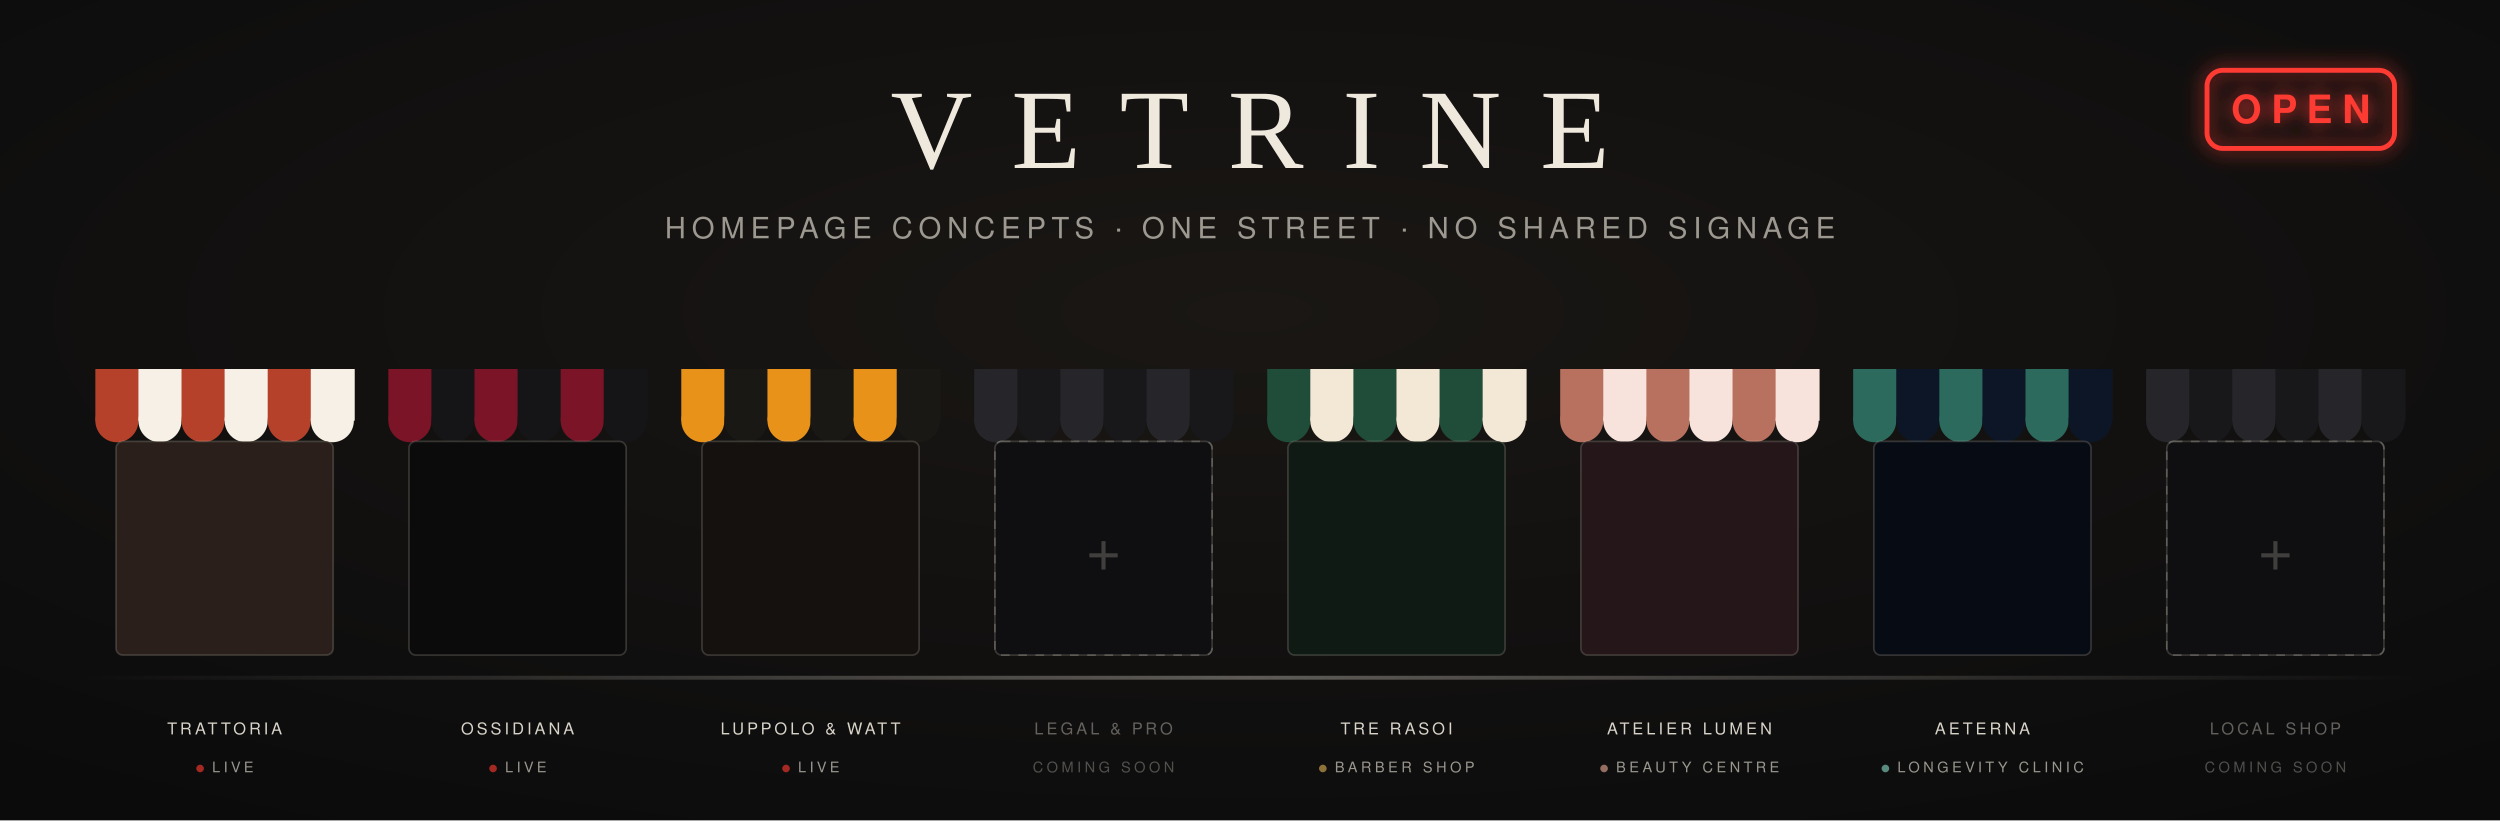
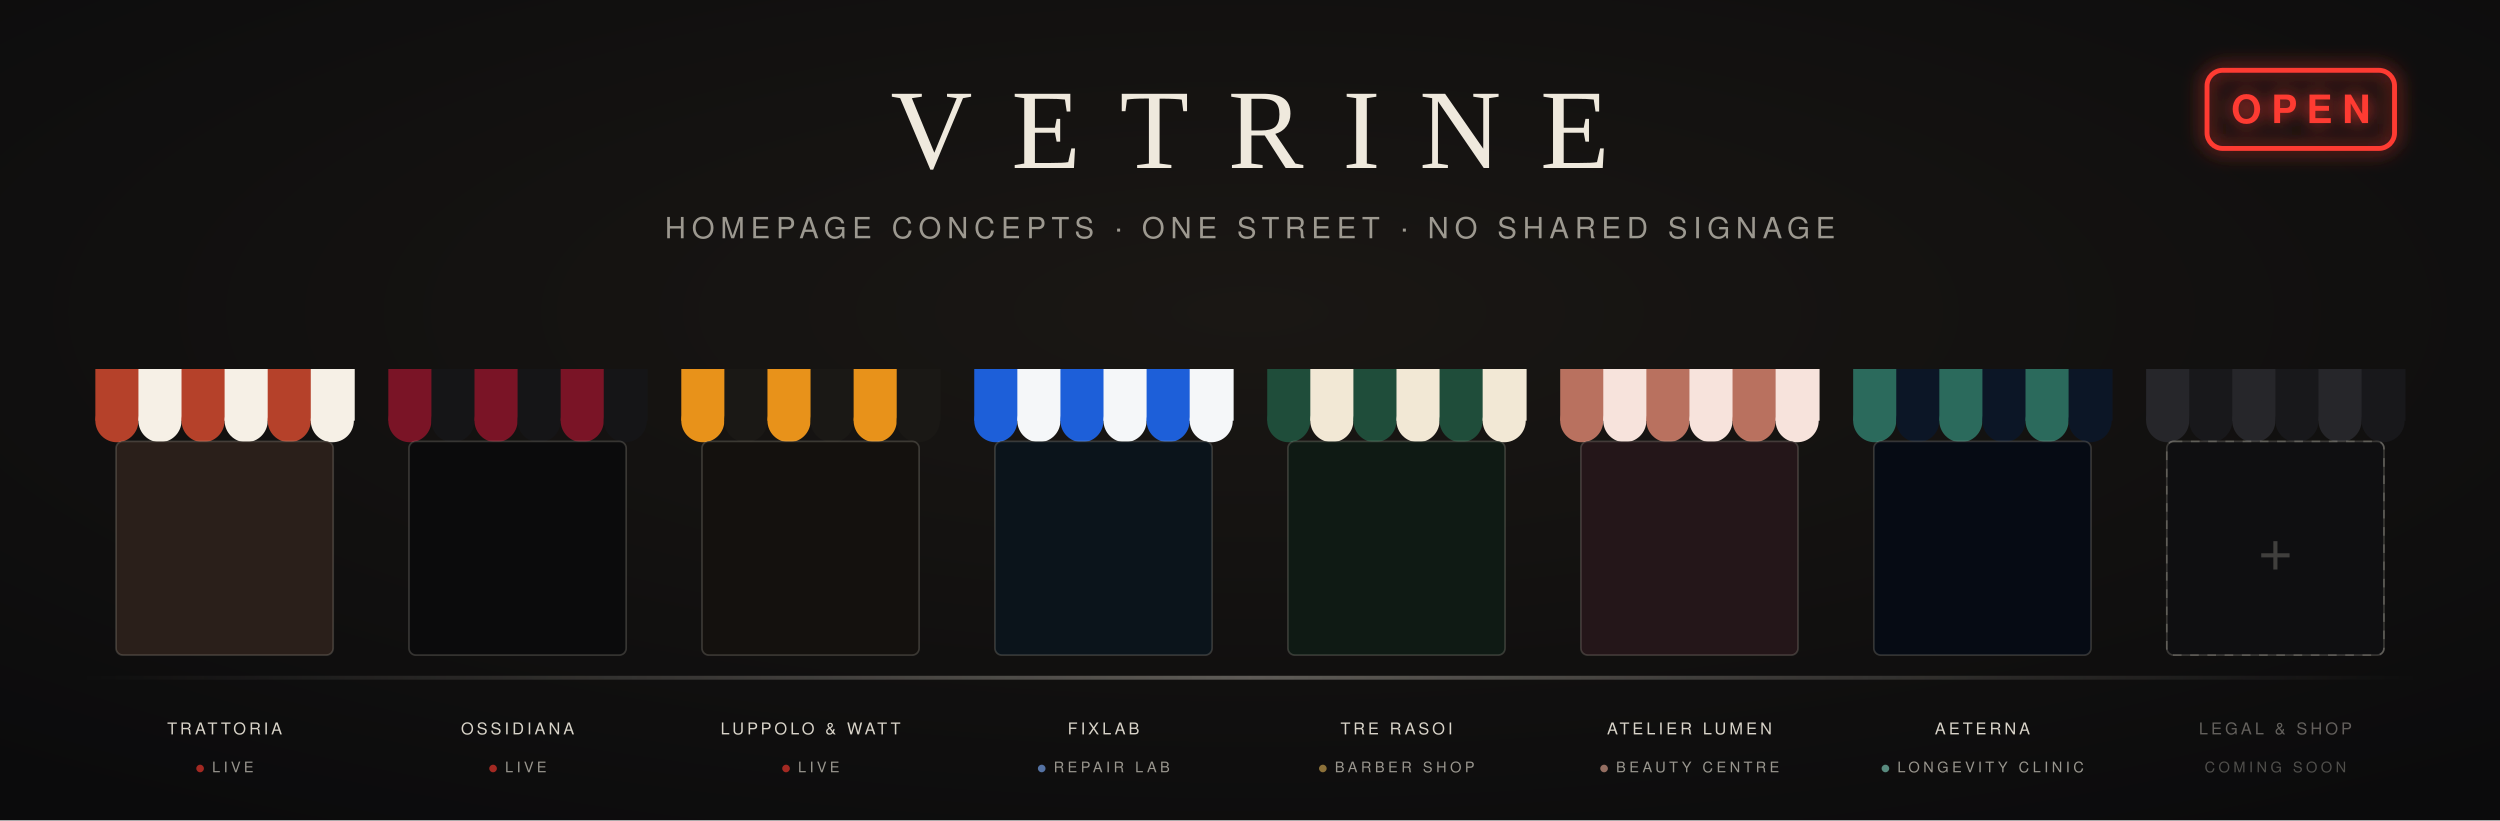
- <svg xmlns="http://www.w3.org/2000/svg" viewBox="0 0 1280 420" width="1280" height="420" role="img" aria-label="A street of shop fronts: Trattoria, Ossidiana, Luppolo &amp; Watt, Bottega Tre Rasoi, Atelier Lumen and Aeterna are lit and open, two more windows are dark and coming soon.">
+ <svg xmlns="http://www.w3.org/2000/svg" viewBox="0 0 1280 420" width="1280" height="420" role="img" aria-label="A street of shop fronts: Trattoria, Ossidiana, Luppolo &amp; Watt, Bottega Tre Rasoi, Atelier Lumen, Aeterna and FIXLAB are lit and open, one more window is dark and coming soon.">
  <style>
  .serif{font-family:Georgia,'Times New Roman',serif}
  .sans{font-family:'Helvetica Neue',Helvetica,Arial,sans-serif}
  @keyframes on{from{opacity:0}to{opacity:1}}
  @keyframes pulse{0%,100%{opacity:.82}50%{opacity:1}}
  @keyframes sweep{from{transform:translateX(-46px)}to{transform:translateX(46px)}}
  @keyframes flick{0%,90%,100%{opacity:1}92%{opacity:.25}94%{opacity:1}96%{opacity:.4}97%{opacity:1}}
  @keyframes rise{from{opacity:0;transform:translateY(8px)}to{opacity:1;transform:none}}
  .lit{opacity:0;animation:on 1.4s ease-out forwards, pulse 5s 2s ease-in-out infinite}
  .beam{animation:sweep 6.5s ease-in-out infinite alternate}
  .neon{animation:flick 7s infinite}
  .title{animation:rise 1.2s .1s both}
  .sub{animation:rise 1.2s .5s both}
  @media (prefers-reduced-motion: reduce){*{animation:none!important}.lit{opacity:1}}
</style>
  <defs>
    <radialGradient id="vig" cx="50%" cy="38%" r="75%">
      <stop offset="0" stop-color="#1a1714" />
      <stop offset="1" stop-color="#0b0b0c" />
    </radialGradient>
    <linearGradient id="ground" x1="0" x2="1">
      <stop offset="0" stop-color="#efe9dd" stop-opacity="0" />
      <stop offset=".5" stop-color="#efe9dd" stop-opacity=".35" />
      <stop offset="1" stop-color="#efe9dd" stop-opacity="0" />
    </linearGradient>
    <linearGradient id="warm" x1="0" y1="0" x2="0" y2="1">
      <stop offset="0" stop-color="#f7dcae" />
      <stop offset="1" stop-color="#e2a05f" />
    </linearGradient>
    <radialGradient id="beam" cx="50%" cy="50%" r="50%">
      <stop offset="0" stop-color="#efe9dd" stop-opacity=".9" />
      <stop offset=".45" stop-color="#d2566b" stop-opacity=".35" />
      <stop offset="1" stop-color="#7a1426" stop-opacity="0" />
    </radialGradient>
    <filter id="neon" x="-40%" y="-80%" width="180%" height="260%">
      <feGaussianBlur stdDeviation="5" result="b" />
      <feMerge>
        <feMergeNode in="b" />
        <feMergeNode in="SourceGraphic" />
      </feMerge>
    </filter>
    <filter id="soft" x="-30%" y="-30%" width="160%" height="160%">
      <feGaussianBlur stdDeviation="14" />
    </filter>
    <linearGradient id="rose" x1="0" y1="0" x2="0" y2="1">
      <stop offset="0" stop-color="#fbe9df" />
      <stop offset="1" stop-color="#f0c4b0" />
    </linearGradient>
    <clipPath id="clipO">
      <rect x="0" y="0" width="0" height="0" rx="4" />
    </clipPath>
    <radialGradient id="abisso" cx=".5" cy=".45" r=".75">
      <stop offset="0" stop-color="#14304a" />
      <stop offset="1" stop-color="#060b14" />
    </radialGradient>
  </defs>
  <rect width="1280" height="420" fill="url(#vig)" />
  <text class="serif title" x="640.0" y="86" text-anchor="middle" fill="#efe9dd" font-size="58" letter-spacing="20">VETRINE</text>
  <text class="sans sub" x="640.0" y="122" text-anchor="middle" fill="#efe9dd" fill-opacity=".62" font-size="15" letter-spacing="3">HOMEPAGE CONCEPTS · ONE STREET · NO SHARED SIGNAGE</text>
  <g class="neon" filter="url(#neon)">
    <rect x="1130" y="36" width="96" height="40" rx="8" fill="none" stroke="#fe3b30" stroke-width="2.5" />
    <text class="sans" x="1178" y="63" text-anchor="middle" fill="#fe3b30" font-size="20" letter-spacing="5" font-weight="700">OPEN</text>
  </g>
  <g transform="translate(115 346) scale(0.8824) translate(-130 -346)">
    <rect x="55.0" y="168" width="25.5" height="30" fill="#b5412a" />
    <circle cx="67.5" cy="198" r="12.5" fill="#b5412a" />
    <rect x="80.0" y="168" width="25.5" height="30" fill="#f6f0e6" />
    <circle cx="92.5" cy="198" r="12.5" fill="#f6f0e6" />
    <rect x="105.0" y="168" width="25.5" height="30" fill="#b5412a" />
    <circle cx="117.5" cy="198" r="12.5" fill="#b5412a" />
    <rect x="130.0" y="168" width="25.5" height="30" fill="#f6f0e6" />
    <circle cx="142.5" cy="198" r="12.5" fill="#f6f0e6" />
    <rect x="155.0" y="168" width="25.5" height="30" fill="#b5412a" />
    <circle cx="167.5" cy="198" r="12.5" fill="#b5412a" />
    <rect x="180.0" y="168" width="25.5" height="30" fill="#f6f0e6" />
    <circle cx="192.5" cy="198" r="12.5" fill="#f6f0e6" />
    <rect x="67" y="210" width="126" height="124" rx="4" fill="#2a1f1a" />
    <g class="lit" style="animation-delay:0.5s,1.9s">
      <rect x="67" y="210" width="126" height="124" rx="4" fill="url(#warm)" />
      <line x1="130" y1="210" x2="130" y2="240" stroke="#5c4d43" stroke-width="2" />
      <path d="M113 258 Q130 232 147 258 Z" fill="#b5412a" />
      <ellipse cx="130" cy="260" rx="26" ry="4" fill="#fff6dc" opacity=".8" />
      <rect x="95" y="294" width="70" height="6" rx="2" fill="#5c3a22" />
      <rect x="103" y="300" width="5" height="26" fill="#5c3a22" />
      <rect x="152" y="300" width="5" height="26" fill="#5c3a22" />
      <circle cx="130" cy="288" r="8" fill="#fff" opacity=".9" />
    </g>
    <rect x="67" y="210" width="126" height="124" rx="4" fill="none" stroke="#efe9dd" stroke-opacity=".18" />
    <text class="sans" x="130" y="380" text-anchor="middle" fill="#efe9dd" fill-opacity=".9" font-size="9.5" letter-spacing="1.8">TRATTORIA</text>
    <text class="sans" x="130" y="402" text-anchor="middle" fill="#efe9dd" fill-opacity=".62" font-size="8.5" letter-spacing="2">
      <tspan fill="#fe3b30">●</tspan> LIVE</text>
  </g>
  <g transform="translate(265 346) scale(0.8824) translate(-300 -346)">
    <rect x="225.0" y="168" width="25.5" height="30" fill="#7a1426" />
    <circle cx="237.5" cy="198" r="12.5" fill="#7a1426" />
    <rect x="250.0" y="168" width="25.5" height="30" fill="#151517" />
    <circle cx="262.5" cy="198" r="12.5" fill="#151517" />
    <rect x="275.0" y="168" width="25.5" height="30" fill="#7a1426" />
    <circle cx="287.5" cy="198" r="12.5" fill="#7a1426" />
    <rect x="300.0" y="168" width="25.5" height="30" fill="#151517" />
    <circle cx="312.5" cy="198" r="12.5" fill="#151517" />
    <rect x="325.0" y="168" width="25.5" height="30" fill="#7a1426" />
    <circle cx="337.5" cy="198" r="12.5" fill="#7a1426" />
    <rect x="350.0" y="168" width="25.5" height="30" fill="#151517" />
    <circle cx="362.5" cy="198" r="12.5" fill="#151517" />
    <rect x="237" y="210" width="126" height="124" rx="4" fill="#0b0b0c" />
    <g class="lit" style="animation-delay:1.0s,2.4s">
      <clipPath id="co">
        <rect x="237" y="210" width="126" height="124" rx="4" />
      </clipPath>
      <g clip-path="url(#co)">
        <rect x="237" y="210" width="126" height="124" fill="#0b0b0c" />
        <ellipse cx="300" cy="296" rx="44" ry="13" fill="#2a2a2d" />
        <g class="beam">
          <ellipse cx="300" cy="284" rx="62" ry="62" fill="url(#beam)" />
        </g>
        <ellipse cx="300" cy="290" rx="36" ry="10" fill="#efe9dd" opacity=".9" />
        <ellipse cx="300" cy="288" rx="12" ry="4" fill="#7a1426" />
      </g>
    </g>
    <rect x="237" y="210" width="126" height="124" rx="4" fill="none" stroke="#efe9dd" stroke-opacity=".18" />
    <text class="sans" x="300" y="380" text-anchor="middle" fill="#efe9dd" fill-opacity=".9" font-size="9.5" letter-spacing="1.8">OSSIDIANA</text>
    <text class="sans" x="300" y="402" text-anchor="middle" fill="#efe9dd" fill-opacity=".62" font-size="8.5" letter-spacing="2">
      <tspan fill="#fe3b30">●</tspan> LIVE</text>
  </g>
  <g transform="translate(415 346) scale(0.8824) translate(-470 -346)">
    <rect x="395.0" y="168" width="25.5" height="30" fill="#e8921a" />
    <circle cx="407.5" cy="198" r="12.5" fill="#e8921a" />
    <rect x="420.0" y="168" width="25.5" height="30" fill="#1a1815" />
    <circle cx="432.5" cy="198" r="12.5" fill="#1a1815" />
    <rect x="445.0" y="168" width="25.5" height="30" fill="#e8921a" />
    <circle cx="457.5" cy="198" r="12.5" fill="#e8921a" />
    <rect x="470.0" y="168" width="25.5" height="30" fill="#1a1815" />
    <circle cx="482.5" cy="198" r="12.5" fill="#1a1815" />
    <rect x="495.0" y="168" width="25.5" height="30" fill="#e8921a" />
    <circle cx="507.5" cy="198" r="12.5" fill="#e8921a" />
    <rect x="520.0" y="168" width="25.5" height="30" fill="#1a1815" />
    <circle cx="532.5" cy="198" r="12.5" fill="#1a1815" />
    <rect x="407" y="210" width="126" height="124" rx="4" fill="#14110e" />
    <g class="lit" style="animation-delay:1.5s,2.9s">
      <rect x="407" y="210" width="126" height="124" rx="4" fill="#e8921a" />
      <path d="M443 252 h54 l-5 64 a5 5 0 0 1 -5 5 h-34 a5 5 0 0 1 -5 -5 z" fill="#f3b13d" stroke="#1a1815" stroke-width="4" stroke-linejoin="round" />
      <path d="M440 252 c0 -9 7 -13 13 -10 c3 -7 15 -7 18 0 c8 -4 15 1 16 10 z" fill="#f4e9d2" stroke="#1a1815" stroke-width="4" stroke-linejoin="round" />
      <path d="M474 266 l-12 20 h9 l-4 19 14 -25 h-9 z" fill="#1a1815" />
    </g>
    <rect x="407" y="210" width="126" height="124" rx="4" fill="none" stroke="#efe9dd" stroke-opacity=".18" />
    <text class="sans" x="470" y="380" text-anchor="middle" fill="#efe9dd" fill-opacity=".9" font-size="9.5" letter-spacing="1.8">LUPPOLO &amp; WATT</text>
    <text class="sans" x="470" y="402" text-anchor="middle" fill="#efe9dd" fill-opacity=".62" font-size="8.5" letter-spacing="2">
      <tspan fill="#fe3b30">●</tspan> LIVE</text>
  </g>
  <g transform="translate(565 346) scale(0.8824) translate(-640 -346)">
-     <rect x="565.0" y="168" width="25.5" height="30" fill="#26262a" />
-     <circle cx="577.5" cy="198" r="12.5" fill="#26262a" />
-     <rect x="590.0" y="168" width="25.5" height="30" fill="#18181b" />
-     <circle cx="602.5" cy="198" r="12.5" fill="#18181b" />
-     <rect x="615.0" y="168" width="25.5" height="30" fill="#26262a" />
-     <circle cx="627.5" cy="198" r="12.5" fill="#26262a" />
-     <rect x="640.0" y="168" width="25.5" height="30" fill="#18181b" />
-     <circle cx="652.5" cy="198" r="12.5" fill="#18181b" />
-     <rect x="665.0" y="168" width="25.5" height="30" fill="#26262a" />
-     <circle cx="677.5" cy="198" r="12.5" fill="#26262a" />
-     <rect x="690.0" y="168" width="25.5" height="30" fill="#18181b" />
-     <circle cx="702.5" cy="198" r="12.5" fill="#18181b" />
-     <rect x="577" y="210" width="126" height="124" rx="4" fill="#0f0f11" stroke="#efe9dd" stroke-opacity=".22" stroke-dasharray="5 5" />
-     <text class="sans" x="640" y="284.0" text-anchor="middle" fill="#efe9dd" fill-opacity=".22" font-size="34" font-weight="200">+</text>
+     <rect x="565.0" y="168" width="25.5" height="30" fill="#1d5fd9" />
+     <circle cx="577.5" cy="198" r="12.5" fill="#1d5fd9" />
+     <rect x="590.0" y="168" width="25.5" height="30" fill="#f5f7f9" />
+     <circle cx="602.5" cy="198" r="12.5" fill="#f5f7f9" />
+     <rect x="615.0" y="168" width="25.5" height="30" fill="#1d5fd9" />
+     <circle cx="627.5" cy="198" r="12.5" fill="#1d5fd9" />
+     <rect x="640.0" y="168" width="25.5" height="30" fill="#f5f7f9" />
+     <circle cx="652.5" cy="198" r="12.5" fill="#f5f7f9" />
+     <rect x="665.0" y="168" width="25.5" height="30" fill="#1d5fd9" />
+     <circle cx="677.5" cy="198" r="12.5" fill="#1d5fd9" />
+     <rect x="690.0" y="168" width="25.5" height="30" fill="#f5f7f9" />
+     <circle cx="702.5" cy="198" r="12.5" fill="#f5f7f9" />
+     <rect x="577" y="210" width="126" height="124" rx="4" fill="#0b141b" />
+     <g class="lit" style="animation-delay:3.5s,4.9s">
+       <rect x="577" y="210" width="126" height="124" rx="4" fill="#f5f7f9" />
+       <g transform="translate(601 232) scale(.3)">
+         <rect width="256" height="256" rx="48" fill="#17232d" />
+         <rect x="56" y="48" width="31" height="160" rx="5" fill="#f5f7f9" />
+         <rect x="56" y="48" width="116" height="31" rx="5" fill="#f5f7f9" />
+         <rect x="56" y="113" width="88" height="31" rx="5" fill="#f5f7f9" />
+         <path d="M172 64H207V99M144 129H207V164" fill="none" stroke="#2878ff" stroke-width="13" />
+         <circle cx="207" cy="99" r="8" fill="#48b883" />
+         <circle cx="207" cy="164" r="8" fill="#48b883" />
+         <circle cx="87" cy="208" r="8" fill="#2878ff" />
+       </g>
+       <rect x="600" y="318" width="80" height="4" rx="2" fill="#2878ff" />
+     </g>
    <rect x="577" y="210" width="126" height="124" rx="4" fill="none" stroke="#efe9dd" stroke-opacity=".18" />
-     <text class="sans" x="640" y="380" text-anchor="middle" fill="#efe9dd" fill-opacity=".38" font-size="9.5" letter-spacing="1.8">LEGAL &amp; PRO</text>
-     <text class="sans" x="640" y="402" text-anchor="middle" fill="#efe9dd" fill-opacity=".3" font-size="8.5" letter-spacing="2">COMING SOON</text>
+     <text class="sans" x="640" y="380" text-anchor="middle" fill="#efe9dd" fill-opacity=".9" font-size="9.5" letter-spacing="1.8">FIXLAB</text>
+     <text class="sans" x="640" y="402" text-anchor="middle" fill="#efe9dd" fill-opacity=".62" font-size="8.5" letter-spacing="2">
+       <tspan fill="#7fb0ff">●</tspan> REPAIR LAB</text>
  </g>
  <g transform="translate(715 346) scale(0.8824) translate(-810 -346)">
    <rect x="735.0" y="168" width="25.5" height="30" fill="#1f4d3a" />
    <circle cx="747.5" cy="198" r="12.5" fill="#1f4d3a" />
    <rect x="760.0" y="168" width="25.5" height="30" fill="#f2e8d5" />
    <circle cx="772.5" cy="198" r="12.5" fill="#f2e8d5" />
    <rect x="785.0" y="168" width="25.5" height="30" fill="#1f4d3a" />
    <circle cx="797.5" cy="198" r="12.5" fill="#1f4d3a" />
    <rect x="810.0" y="168" width="25.5" height="30" fill="#f2e8d5" />
    <circle cx="822.5" cy="198" r="12.5" fill="#f2e8d5" />
    <rect x="835.0" y="168" width="25.5" height="30" fill="#1f4d3a" />
    <circle cx="847.5" cy="198" r="12.5" fill="#1f4d3a" />
    <rect x="860.0" y="168" width="25.5" height="30" fill="#f2e8d5" />
    <circle cx="872.5" cy="198" r="12.5" fill="#f2e8d5" />
    <rect x="747" y="210" width="126" height="124" rx="4" fill="#0f1a14" />
    <g class="lit" style="animation-delay:2.0s,3.4s">
      <rect x="747" y="210" width="126" height="124" rx="4" fill="#f2e8d5" />
      <rect x="795" y="236" width="30" height="76" rx="14" fill="#1f4d3a" stroke="#143426" stroke-width="3" />
      <path d="M795 252 l30 -12 M795 268 l30 -12 M795 284 l30 -12 M795 300 l30 -12" stroke="#b8892f" stroke-width="7" />
      <rect x="791" y="230" width="38" height="12" rx="5" fill="#b8892f" />
      <rect x="791" y="306" width="38" height="12" rx="5" fill="#b8892f" />
    </g>
    <rect x="747" y="210" width="126" height="124" rx="4" fill="none" stroke="#efe9dd" stroke-opacity=".18" />
    <text class="sans" x="810" y="380" text-anchor="middle" fill="#efe9dd" fill-opacity=".9" font-size="9.5" letter-spacing="1.8">TRE RASOI</text>
    <text class="sans" x="810" y="402" text-anchor="middle" fill="#efe9dd" fill-opacity=".62" font-size="8.5" letter-spacing="2">
      <tspan fill="#d9ae55">●</tspan> BARBER SHOP</text>
  </g>
  <g transform="translate(865 346) scale(0.8824) translate(-980 -346)">
    <rect x="905.0" y="168" width="25.5" height="30" fill="#b9715f" />
    <circle cx="917.5" cy="198" r="12.5" fill="#b9715f" />
    <rect x="930.0" y="168" width="25.5" height="30" fill="#f7e3dc" />
    <circle cx="942.5" cy="198" r="12.5" fill="#f7e3dc" />
    <rect x="955.0" y="168" width="25.5" height="30" fill="#b9715f" />
    <circle cx="967.5" cy="198" r="12.5" fill="#b9715f" />
    <rect x="980.0" y="168" width="25.5" height="30" fill="#f7e3dc" />
    <circle cx="992.5" cy="198" r="12.5" fill="#f7e3dc" />
    <rect x="1005.0" y="168" width="25.5" height="30" fill="#b9715f" />
    <circle cx="1017.5" cy="198" r="12.5" fill="#b9715f" />
    <rect x="1030.0" y="168" width="25.5" height="30" fill="#f7e3dc" />
    <circle cx="1042.5" cy="198" r="12.5" fill="#f7e3dc" />
    <rect x="917" y="210" width="126" height="124" rx="4" fill="#241619" />
    <g class="lit" style="animation-delay:3.0s,4.4s">
      <rect x="917" y="210" width="126" height="124" rx="4" fill="url(#rose)" />
      <g fill="none" stroke-linecap="round">
        <path d="M946 300 A34 34 0 0 1 1014 300" stroke="#b9715f" stroke-width="2.4" />
        <path d="M952 300 A28 28 0 0 1 1008 300" stroke="#b9715f" stroke-width="2.4" />
        <path d="M958 300 A22 22 0 0 1 1002 300" stroke="#b9715f" stroke-width="2.4" />
        <path d="M936 308 Q980 292 1024 308" stroke="#241619" stroke-width="3" />
      </g>
      <circle cx="980" cy="256" r="3.2" fill="#b9715f" />
      <rect x="960" y="318" width="40" height="3" rx="1.5" fill="#b9715f" opacity=".45" />
    </g>
    <rect x="917" y="210" width="126" height="124" rx="4" fill="none" stroke="#efe9dd" stroke-opacity=".18" />
    <text class="sans" x="980" y="380" text-anchor="middle" fill="#efe9dd" fill-opacity=".9" font-size="9.5" letter-spacing="1.8">ATELIER LUMEN</text>
    <text class="sans" x="980" y="402" text-anchor="middle" fill="#efe9dd" fill-opacity=".62" font-size="8.5" letter-spacing="2">
      <tspan fill="#e7a994">●</tspan> BEAUTY CENTRE</text>
  </g>
  <g transform="translate(1015 346) scale(0.8824) translate(-1150 -346)">
    <rect x="1075.0" y="168" width="25.5" height="30" fill="#2b6a5c" />
    <circle cx="1087.5" cy="198" r="12.5" fill="#2b6a5c" />
    <rect x="1100.0" y="168" width="25.5" height="30" fill="#0c1626" />
    <circle cx="1112.5" cy="198" r="12.5" fill="#0c1626" />
    <rect x="1125.0" y="168" width="25.5" height="30" fill="#2b6a5c" />
    <circle cx="1137.5" cy="198" r="12.5" fill="#2b6a5c" />
    <rect x="1150.0" y="168" width="25.5" height="30" fill="#0c1626" />
    <circle cx="1162.5" cy="198" r="12.5" fill="#0c1626" />
    <rect x="1175.0" y="168" width="25.5" height="30" fill="#2b6a5c" />
    <circle cx="1187.5" cy="198" r="12.5" fill="#2b6a5c" />
    <rect x="1200.0" y="168" width="25.5" height="30" fill="#0c1626" />
    <circle cx="1212.5" cy="198" r="12.5" fill="#0c1626" />
    <rect x="1087" y="210" width="126" height="124" rx="4" fill="#060b14" />
    <g class="lit" style="animation-delay:2.5s,3.9s">
      <rect x="1087" y="210" width="126" height="124" rx="4" fill="url(#abisso)" />
      <line x1="1156.5" y1="224.5" x2="1143.5" y2="224.5" stroke="#4e9f8e" stroke-opacity="0.64" stroke-width="1.2" />
      <line x1="1172.0" y1="232.0" x2="1128.0" y2="232.0" stroke="#4e9f8e" stroke-opacity="0.46" stroke-width="1.2" />
      <line x1="1175.5" y1="239.5" x2="1124.5" y2="239.5" stroke="#4e9f8e" stroke-opacity="0.32" stroke-width="1.2" />
      <line x1="1165.3" y1="247.0" x2="1134.7" y2="247.0" stroke="#4e9f8e" stroke-opacity="0.57" stroke-width="1.2" />
      <line x1="1146.7" y1="254.5" x2="1153.3" y2="254.5" stroke="#4e9f8e" stroke-opacity="0.65" stroke-width="1.2" />
      <line x1="1130.0" y1="262.0" x2="1170.0" y2="262.0" stroke="#4e9f8e" stroke-opacity="0.50" stroke-width="1.2" />
      <line x1="1124.1" y1="269.5" x2="1175.9" y2="269.5" stroke="#4e9f8e" stroke-opacity="0.28" stroke-width="1.2" />
      <line x1="1132.2" y1="277.0" x2="1167.8" y2="277.0" stroke="#4e9f8e" stroke-opacity="0.54" stroke-width="1.2" />
      <line x1="1150.0" y1="284.5" x2="1150.0" y2="284.5" stroke="#4e9f8e" stroke-opacity="0.65" stroke-width="1.2" />
      <line x1="1167.8" y1="292.0" x2="1132.2" y2="292.0" stroke="#4e9f8e" stroke-opacity="0.54" stroke-width="1.2" />
      <line x1="1175.9" y1="299.5" x2="1124.1" y2="299.5" stroke="#4e9f8e" stroke-opacity="0.28" stroke-width="1.2" />
      <line x1="1170.0" y1="307.0" x2="1130.0" y2="307.0" stroke="#4e9f8e" stroke-opacity="0.50" stroke-width="1.2" />
      <line x1="1153.3" y1="314.5" x2="1146.7" y2="314.5" stroke="#4e9f8e" stroke-opacity="0.65" stroke-width="1.2" />
      <line x1="1134.7" y1="322.0" x2="1165.3" y2="322.0" stroke="#4e9f8e" stroke-opacity="0.57" stroke-width="1.2" />
      <path d="M1150.0 222.0L1156.5 224.5L1162.5 227.0L1167.8 229.5L1172.0 232.0L1174.7 234.5L1175.9 237.0L1175.5 239.5L1173.5 242.0L1170.0 244.5L1165.3 247.0L1159.6 249.5L1153.3 252.0L1146.7 254.5L1140.4 257.0L1134.7 259.5L1130.0 262.0L1126.5 264.5L1124.5 267.0L1124.1 269.5L1125.3 272.0L1128.0 274.5L1132.2 277.0L1137.5 279.5L1143.5 282.0L1150.0 284.5L1156.5 287.0L1162.5 289.5L1167.8 292.0L1172.0 294.5L1174.7 297.0L1175.9 299.5L1175.5 302.0L1173.5 304.5L1170.0 307.0L1165.3 309.5L1159.6 312.0L1153.3 314.5L1146.7 317.0L1140.4 319.5L1134.7 322.0" fill="none" stroke="#86d6c3" stroke-width="2.4" stroke-linecap="round" />
      <path d="M1150.0 222.0L1143.5 224.5L1137.5 227.0L1132.2 229.5L1128.0 232.0L1125.3 234.5L1124.1 237.0L1124.5 239.5L1126.5 242.0L1130.0 244.5L1134.7 247.0L1140.4 249.5L1146.7 252.0L1153.3 254.5L1159.6 257.0L1165.3 259.5L1170.0 262.0L1173.5 264.5L1175.5 267.0L1175.9 269.5L1174.7 272.0L1172.0 274.5L1167.8 277.0L1162.5 279.5L1156.5 282.0L1150.0 284.5L1143.5 287.0L1137.5 289.5L1132.2 292.0L1128.0 294.5L1125.3 297.0L1124.1 299.5L1124.5 302.0L1126.5 304.5L1130.0 307.0L1134.7 309.5L1140.4 312.0L1146.7 314.5L1153.3 317.0L1159.6 319.5L1165.3 322.0" fill="none" stroke="#4e9f8e" stroke-width="2" stroke-opacity=".8" stroke-linecap="round" />
      <circle cx="1150" cy="222" r="3.4" fill="#d4af37" />
      <circle cx="1150" cy="322" r="3.4" fill="#d4af37" />
    </g>
    <rect x="1087" y="210" width="126" height="124" rx="4" fill="none" stroke="#efe9dd" stroke-opacity=".18" />
    <text class="sans" x="1150" y="380" text-anchor="middle" fill="#efe9dd" fill-opacity=".9" font-size="9.5" letter-spacing="1.8">AETERNA</text>
    <text class="sans" x="1150" y="402" text-anchor="middle" fill="#efe9dd" fill-opacity=".62" font-size="8.5" letter-spacing="2">
      <tspan fill="#86d6c3">●</tspan> LONGEVITY CLINIC</text>
  </g>
  <g transform="translate(1165 346) scale(0.8824) translate(-1150 -346)">
    <rect x="1075.0" y="168" width="25.5" height="30" fill="#26262a" />
    <circle cx="1087.5" cy="198" r="12.5" fill="#26262a" />
    <rect x="1100.0" y="168" width="25.5" height="30" fill="#18181b" />
    <circle cx="1112.5" cy="198" r="12.5" fill="#18181b" />
    <rect x="1125.0" y="168" width="25.5" height="30" fill="#26262a" />
    <circle cx="1137.5" cy="198" r="12.5" fill="#26262a" />
    <rect x="1150.0" y="168" width="25.5" height="30" fill="#18181b" />
    <circle cx="1162.5" cy="198" r="12.5" fill="#18181b" />
    <rect x="1175.0" y="168" width="25.5" height="30" fill="#26262a" />
    <circle cx="1187.5" cy="198" r="12.5" fill="#26262a" />
    <rect x="1200.0" y="168" width="25.5" height="30" fill="#18181b" />
    <circle cx="1212.5" cy="198" r="12.5" fill="#18181b" />
    <rect x="1087" y="210" width="126" height="124" rx="4" fill="#0f0f11" stroke="#efe9dd" stroke-opacity=".22" stroke-dasharray="5 5" />
    <text class="sans" x="1150" y="284.0" text-anchor="middle" fill="#efe9dd" fill-opacity=".22" font-size="34" font-weight="200">+</text>
    <rect x="1087" y="210" width="126" height="124" rx="4" fill="none" stroke="#efe9dd" stroke-opacity=".18" />
-     <text class="sans" x="1150" y="380" text-anchor="middle" fill="#efe9dd" fill-opacity=".38" font-size="9.5" letter-spacing="1.8">LOCAL SHOP</text>
+     <text class="sans" x="1150" y="380" text-anchor="middle" fill="#efe9dd" fill-opacity=".38" font-size="9.5" letter-spacing="1.8">LEGAL &amp; SHOP</text>
    <text class="sans" x="1150" y="402" text-anchor="middle" fill="#efe9dd" fill-opacity=".3" font-size="8.5" letter-spacing="2">COMING SOON</text>
  </g>
  <rect x="40" y="346" width="1200" height="2" fill="url(#ground)" />
  <rect x="0" y="348" width="1280" height="72" fill="#0b0b0c" fill-opacity=".0" />
</svg>
